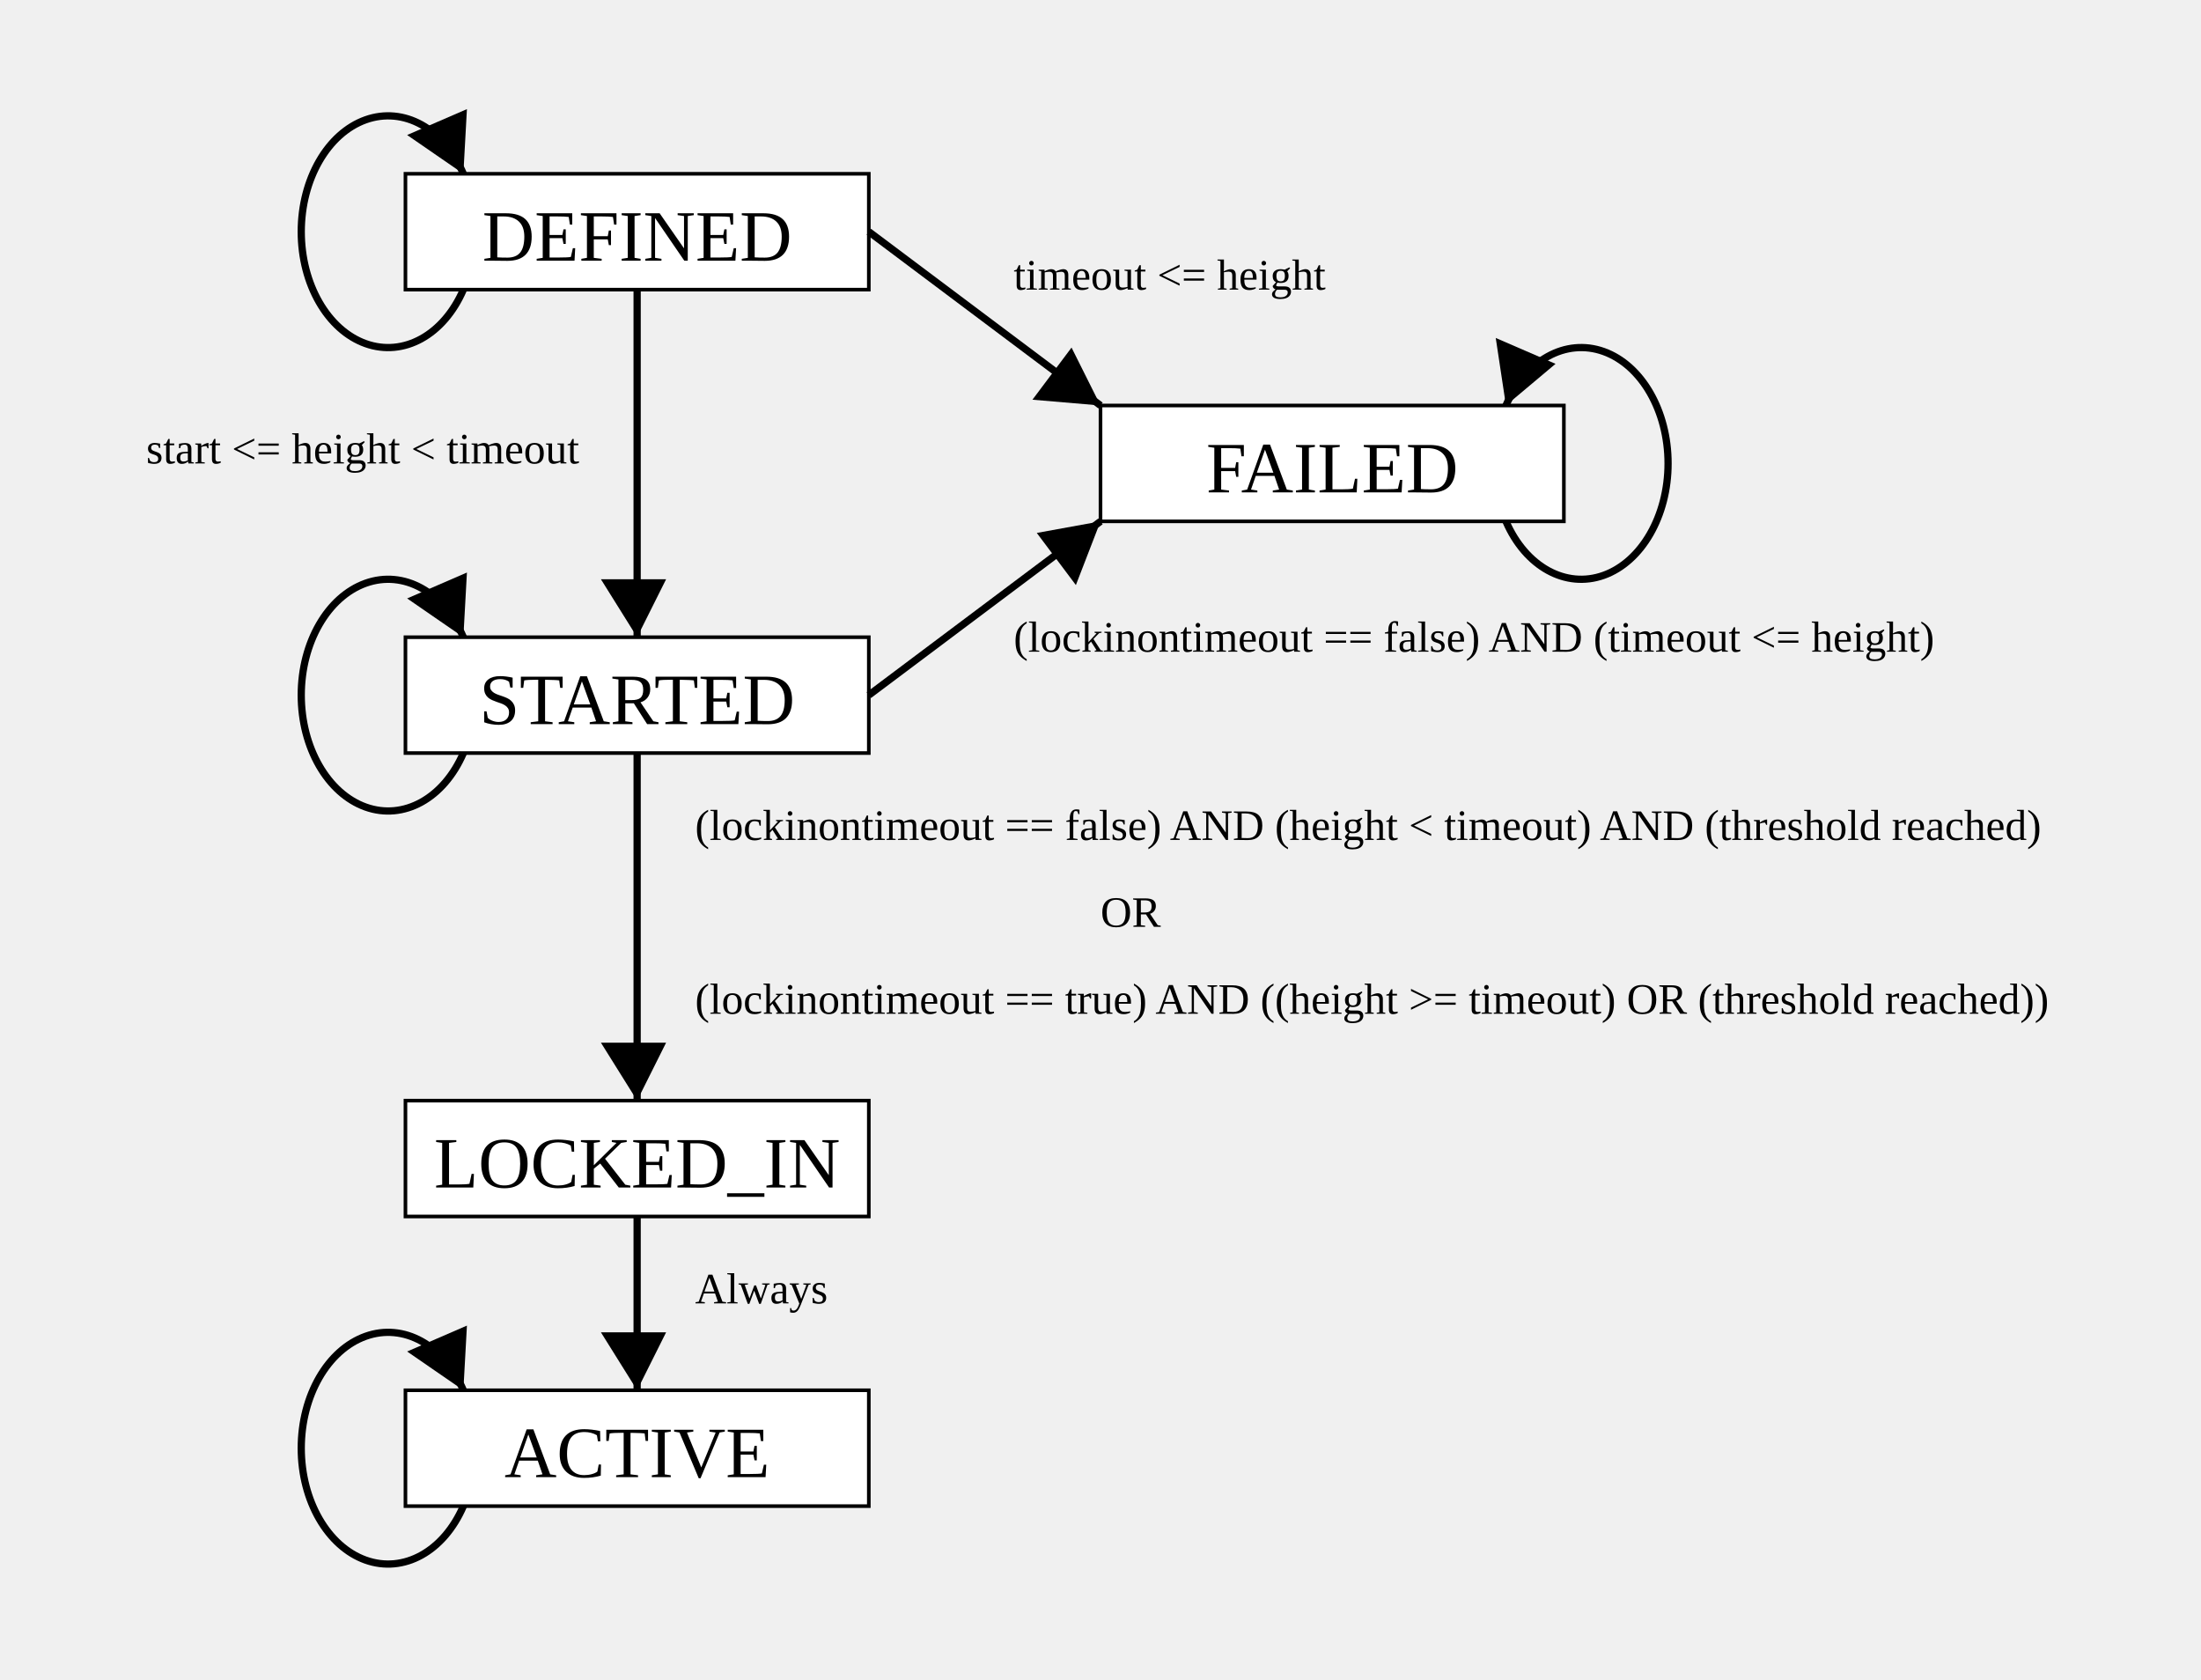
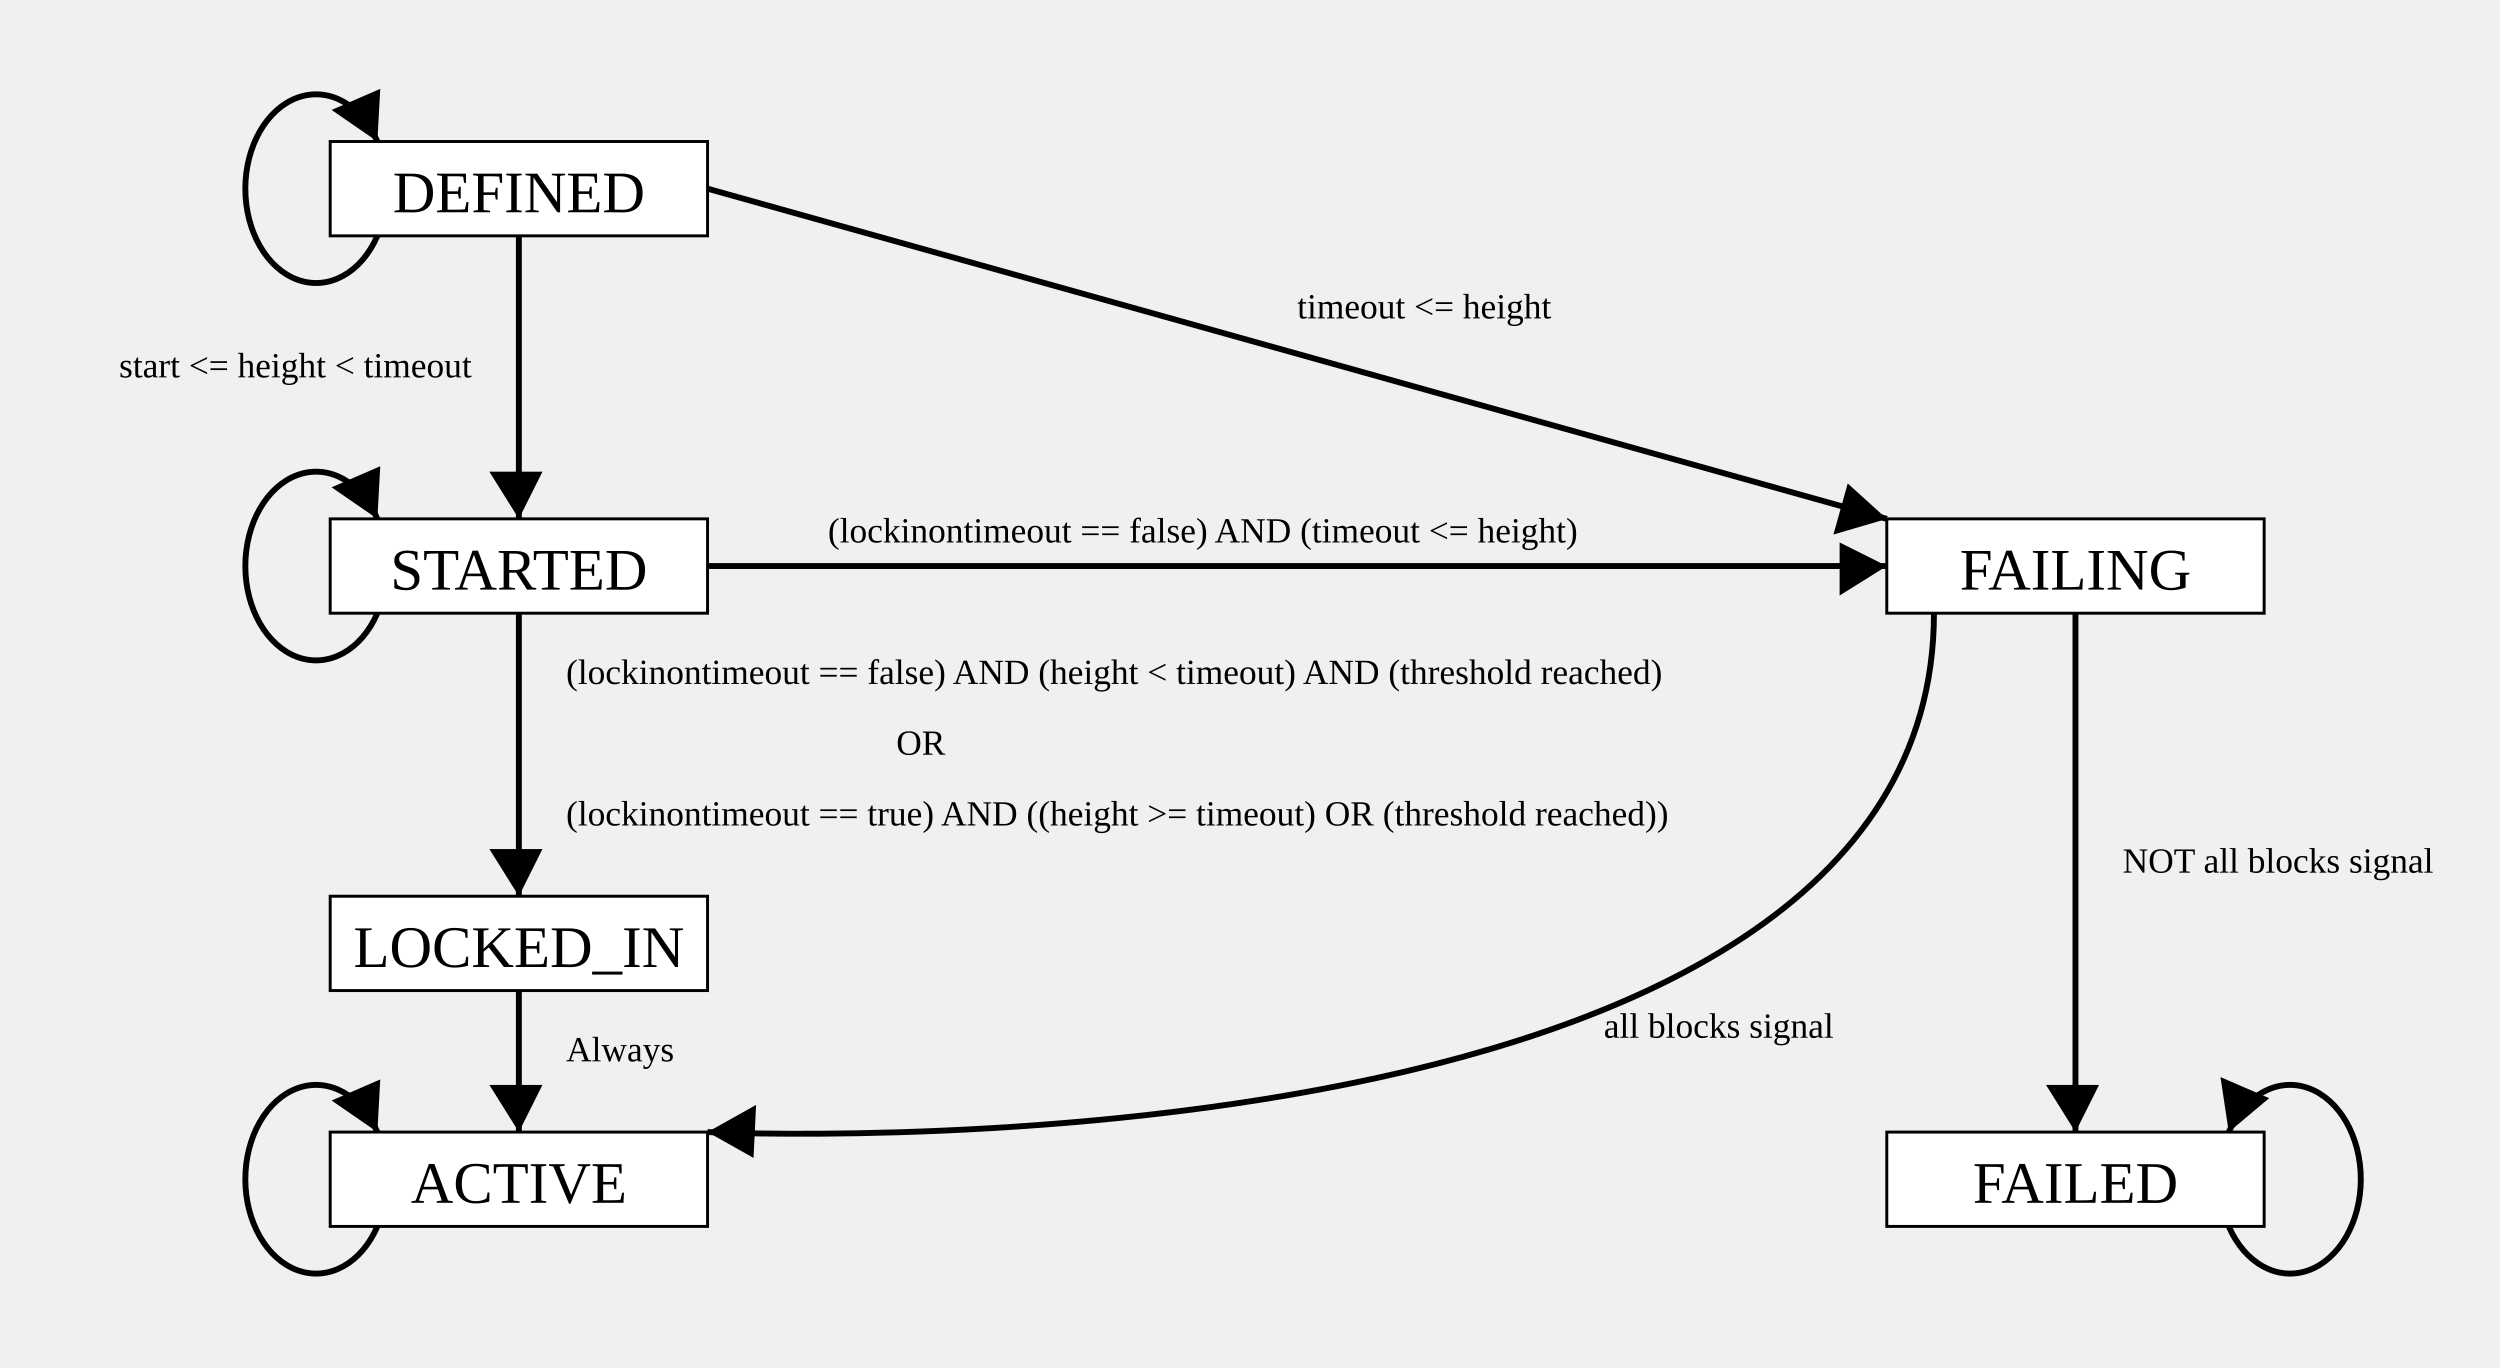
- <svg xmlns="http://www.w3.org/2000/svg" viewBox="0 0 608 464" width="608" height="464">
+ <svg xmlns="http://www.w3.org/2000/svg" viewBox="0 0 848 464" width="848" height="464">
  <defs>
    <style type="text/css">
			rect {
				fill: white;
				stroke: black;
				stroke-width: 1;
			}
			text {
				fill: black;
			}
			svg&gt;path {
				stroke: black;
				stroke-width: 2;
				fill: none;
				marker-end: url(#arrow);
			}
		</style>
    <marker id="arrow" markerWidth="13" markerHeight="13" refX="8" refY="6" orient="auto">
      <path d="M0,2 L0,11 L8,6 L0,2" style="fill: black;" />
    </marker>
  </defs>
  <rect x="112" y="48" width="128" height="32" />
  <text x="176" y="72" font-size="20" text-anchor="middle">DEFINED</text>
  <path d="M 128 80 a 24 32 0 1 1 0 -32" />
  <path d="M 176 80 l 0 96" />
  <text x="160" y="128" font-size="12" text-anchor="end">start &lt;= height &lt; timeout</text>
  <rect x="112" y="176" width="128" height="32" />
  <text x="176" y="200" font-size="20" text-anchor="middle">STARTED</text>
  <path d="M 128 208 a 24 32 0 1 1 0 -32" />
  <path d="M 176 208 l 0 96" />
  <text x="192" y="232" font-size="12" text-anchor="start">(lockinontimeout == false) AND (height &lt; timeout) AND (threshold reached)</text>
  <text x="304" y="256" font-size="12" text-anchor="start">OR</text>
  <text x="192" y="280" font-size="12" text-anchor="start">(lockinontimeout == true) AND ((height &gt;= timeout) OR (threshold reached))</text>
  <rect x="112" y="304" width="128" height="32" />
  <text x="176" y="328" font-size="20" text-anchor="middle">LOCKED_IN</text>
  <path d="M 176 336 l 0 48" />
  <text x="192" y="360" font-size="12" text-anchor="start">Always</text>
  <rect x="112" y="384" width="128" height="32" />
  <text x="176" y="408" font-size="20" text-anchor="middle">ACTIVE</text>
  <path d="M 128 416 a 24 32 0 1 1 0 -32" />
-   <rect x="304" y="112" width="128" height="32" />
-   <text x="368" y="136" font-size="20" text-anchor="middle">FAILED</text>
-   <path d="M 416 144 a 24 32 0 1 0 0 -32" />
-   <path d="M 240 64 l 64 48" />
-   <text x="280" y="80" font-size="12" text-anchor="start">timeout &lt;= height</text>
-   <path d="M 240 192 l 64 -48" />
-   <text x="280" y="180" font-size="12" text-anchor="start">(lockinontimeout == false) AND (timeout &lt;= height)</text>
+   <rect x="640" y="176" width="128" height="32" />
+   <text x="704" y="200" font-size="20" text-anchor="middle">FAILING</text>
+   <path d="M 240 64 l 400 112" />
+   <text x="440" y="108" font-size="12" text-anchor="start">timeout &lt;= height</text>
+   <path d="M 240 192 l 400 0" />
+   <text x="408" y="184" font-size="12" text-anchor="middle">(lockinontimeout == false) AND (timeout &lt;= height)</text>
+   <path d="M 704 208 l 0 176" />
+   <text x="720" y="296" font-size="12" text-anchor="start">NOT all blocks signal</text>
+   <path d="M 656 208 c 0 196 -416 176 -416 176" />
+   <text x="544" y="352" font-size="12" text-anchor="start">all blocks signal</text>
+   <rect x="640" y="384" width="128" height="32" />
+   <text x="704" y="408" font-size="20" text-anchor="middle">FAILED</text>
+   <path d="M 756 416 a 24 32 0 1 0 0 -32" />
</svg>
